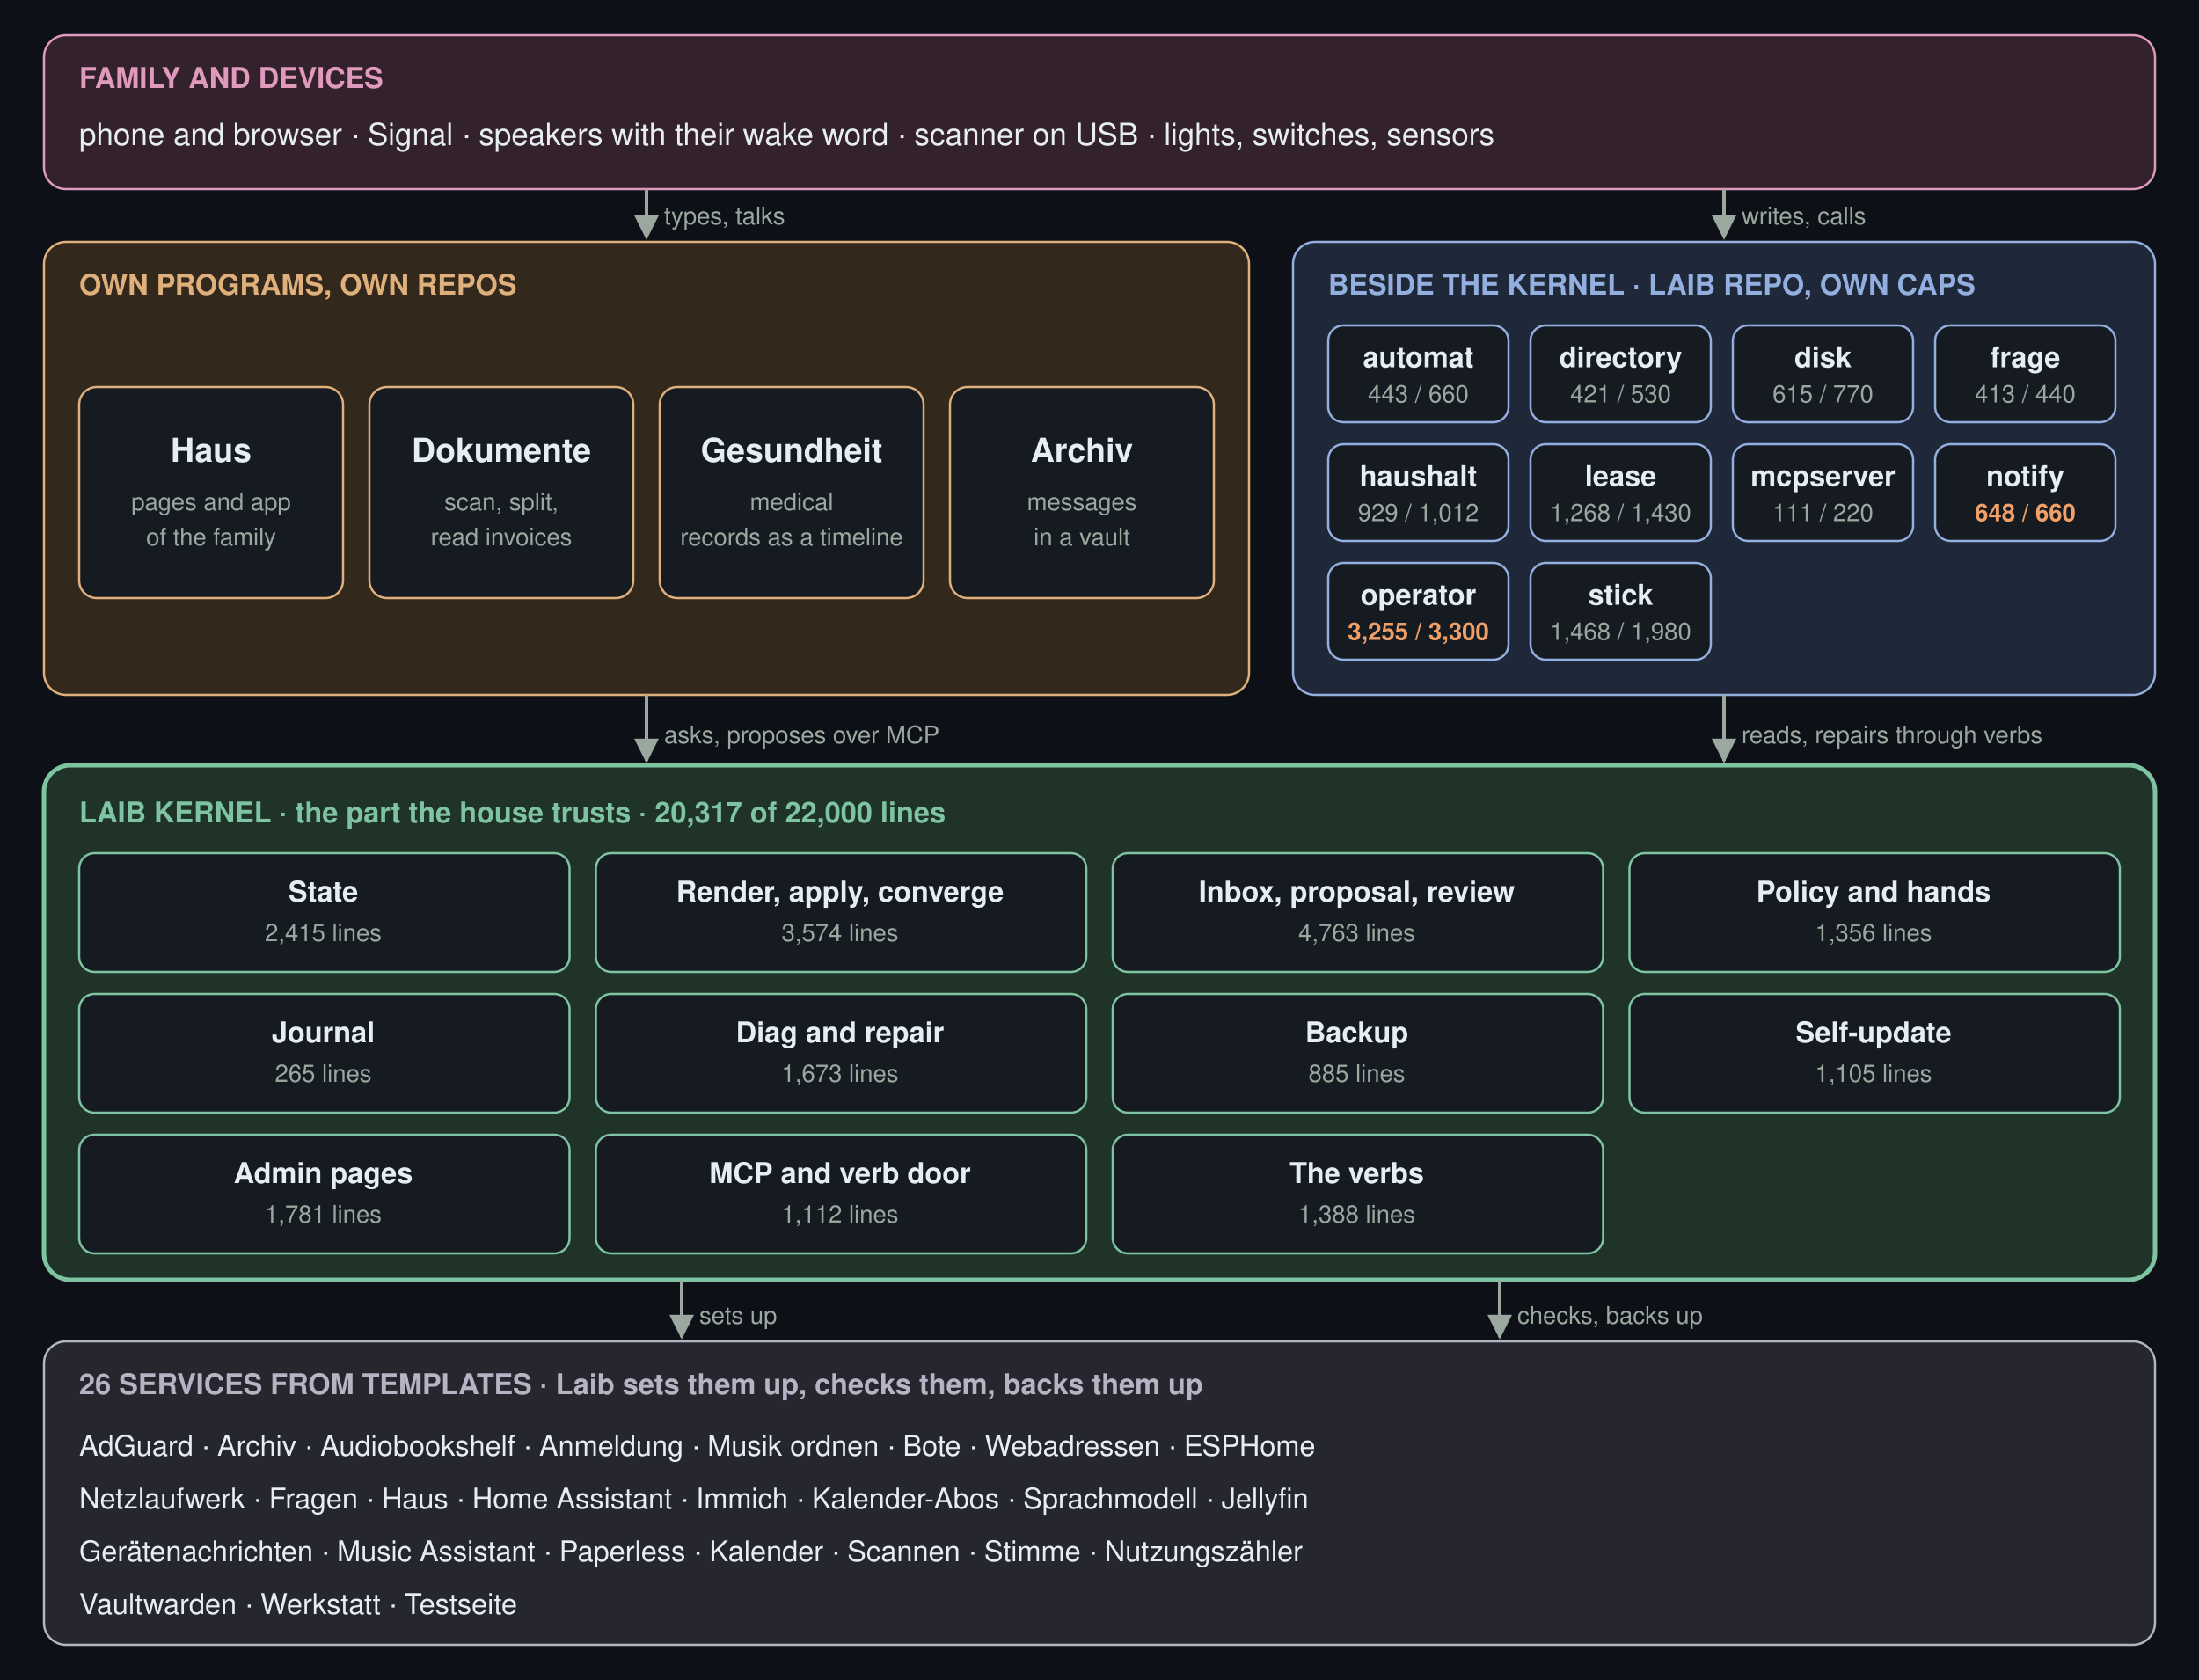
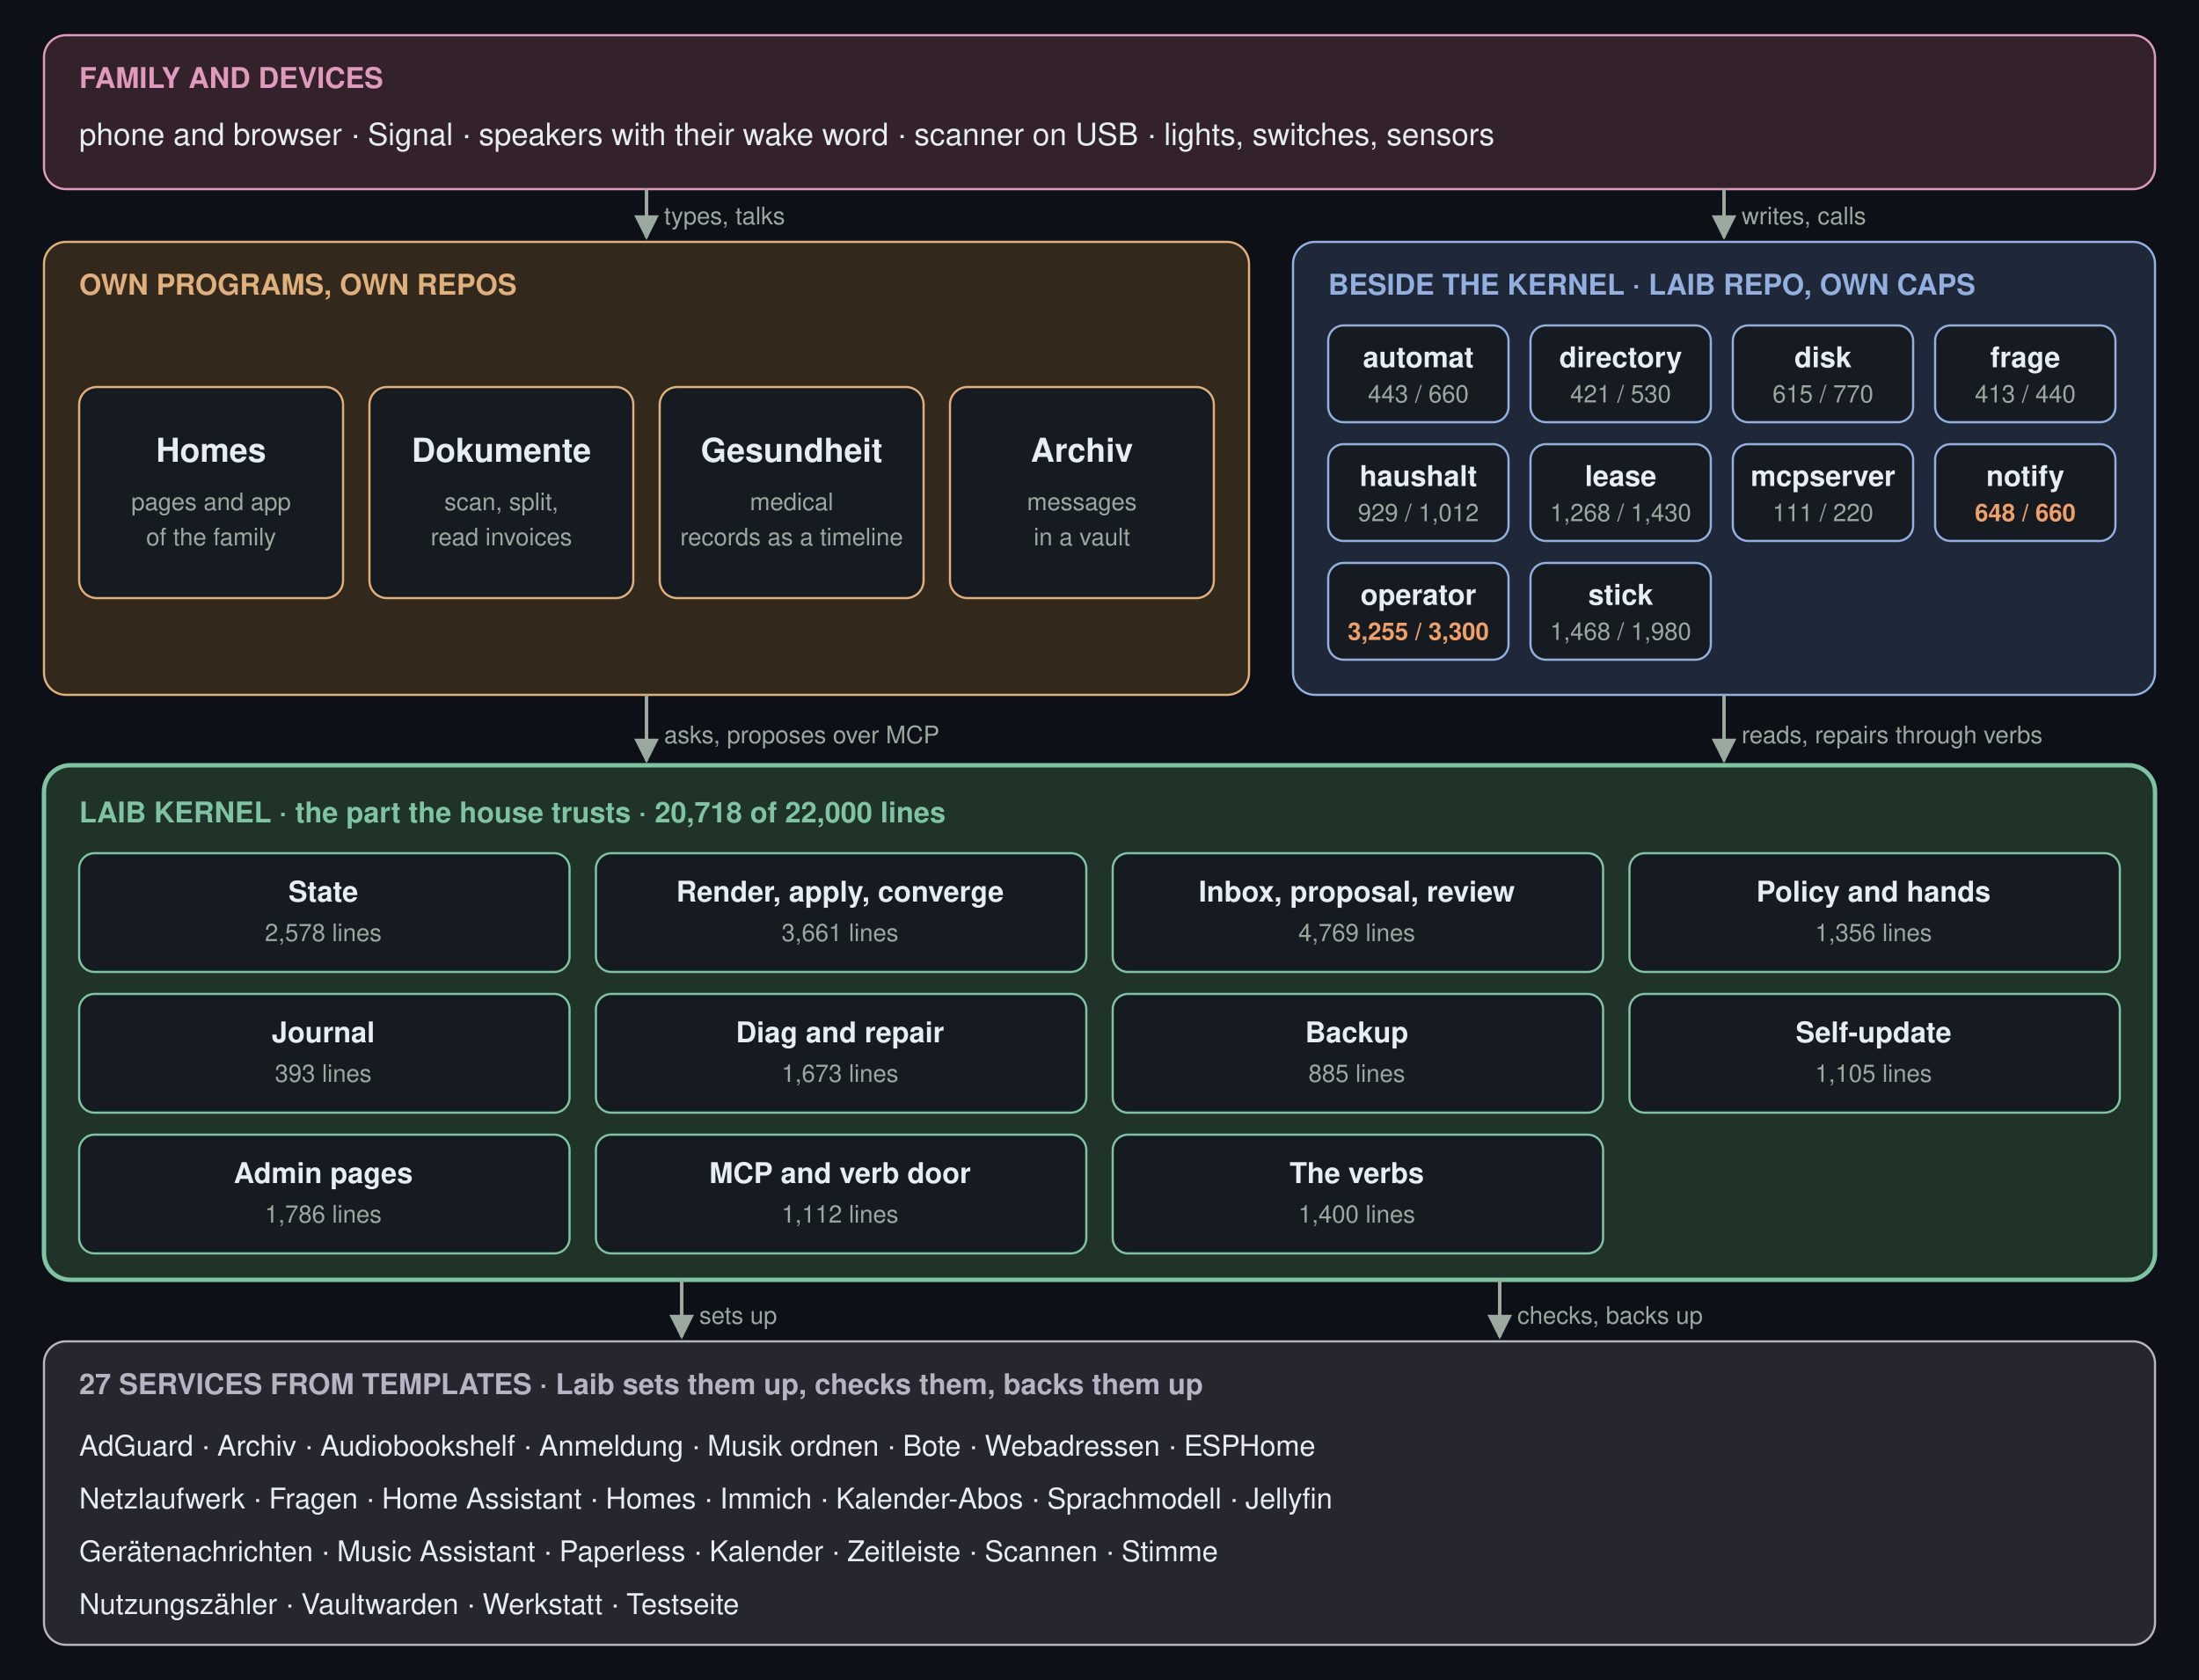
<svg xmlns="http://www.w3.org/2000/svg" viewBox="0 0 1000 764" width="1000" height="764" font-family="-apple-system, 'Segoe UI', Helvetica, Arial, sans-serif" role="img" aria-label="The five layers of a Laib box: family and devices, the own programs, the programs beside the kernel, the Laib kernel, the services from templates">
  <defs>
    <marker id="ar" viewBox="0 0 10 10" refX="9" refY="5" markerWidth="7" markerHeight="7" orient="auto-start-reverse">
      <path d="M0,0 L10,5 L0,10 z" fill="#9aa8a0" />
    </marker>
  </defs>
  <rect x="0" y="0" width="1000" height="764" rx="0" fill="#0d1117" stroke="none" />
  <rect x="20" y="16" width="960" height="70" rx="10" fill="#33212b" stroke="#e09abd" />
  <text x="36" y="40" font-size="13" fill="#e09abd" font-weight="600">FAMILY AND DEVICES</text>
  <text x="36" y="66" font-size="14" fill="#e6edf3">phone and browser  ·  Signal  ·  speakers with their wake word  ·  scanner on USB  ·  lights, switches, sensors</text>
  <rect x="20" y="110" width="548" height="206" rx="10" fill="#33281c" stroke="#e0b07c" />
  <text x="36" y="134" font-size="13" fill="#e0b07c" font-weight="600">OWN PROGRAMS, OWN REPOS</text>
  <rect x="36" y="176" width="120" height="96" rx="8" fill="#161b22" stroke="#e0b07c" />
-   <text x="96" y="210" font-size="15" fill="#e6edf3" font-weight="600" text-anchor="middle">Haus</text>
+   <text x="96" y="210" font-size="15" fill="#e6edf3" font-weight="600" text-anchor="middle">Homes</text>
  <text x="96" y="232" font-size="11" fill="#9aa8a0" text-anchor="middle">pages and app</text>
  <text x="96" y="248" font-size="11" fill="#9aa8a0" text-anchor="middle">of the family</text>
  <rect x="168" y="176" width="120" height="96" rx="8" fill="#161b22" stroke="#e0b07c" />
  <text x="228" y="210" font-size="15" fill="#e6edf3" font-weight="600" text-anchor="middle">Dokumente</text>
  <text x="228" y="232" font-size="11" fill="#9aa8a0" text-anchor="middle">scan, split,</text>
  <text x="228" y="248" font-size="11" fill="#9aa8a0" text-anchor="middle">read invoices</text>
  <rect x="300" y="176" width="120" height="96" rx="8" fill="#161b22" stroke="#e0b07c" />
  <text x="360" y="210" font-size="15" fill="#e6edf3" font-weight="600" text-anchor="middle">Gesundheit</text>
  <text x="360" y="232" font-size="11" fill="#9aa8a0" text-anchor="middle">medical</text>
  <text x="360" y="248" font-size="11" fill="#9aa8a0" text-anchor="middle">records as a timeline</text>
  <rect x="432" y="176" width="120" height="96" rx="8" fill="#161b22" stroke="#e0b07c" />
  <text x="492" y="210" font-size="15" fill="#e6edf3" font-weight="600" text-anchor="middle">Archiv</text>
  <text x="492" y="232" font-size="11" fill="#9aa8a0" text-anchor="middle">messages</text>
  <text x="492" y="248" font-size="11" fill="#9aa8a0" text-anchor="middle">in a vault</text>
  <rect x="588" y="110" width="392" height="206" rx="10" fill="#1f2838" stroke="#93afe0" />
  <text x="604" y="134" font-size="13" fill="#93afe0" font-weight="600">BESIDE THE KERNEL  ·  LAIB REPO, OWN CAPS</text>
  <rect x="604" y="148" width="82" height="44" rx="7" fill="#161b22" stroke="#93afe0" />
  <text x="645" y="167" font-size="13" fill="#e6edf3" font-weight="600" text-anchor="middle">automat</text>
  <text x="645" y="183" font-size="11" fill="#9aa8a0" text-anchor="middle">443 / 660</text>
  <rect x="696" y="148" width="82" height="44" rx="7" fill="#161b22" stroke="#93afe0" />
  <text x="737" y="167" font-size="13" fill="#e6edf3" font-weight="600" text-anchor="middle">directory</text>
  <text x="737" y="183" font-size="11" fill="#9aa8a0" text-anchor="middle">421 / 530</text>
  <rect x="788" y="148" width="82" height="44" rx="7" fill="#161b22" stroke="#93afe0" />
  <text x="829" y="167" font-size="13" fill="#e6edf3" font-weight="600" text-anchor="middle">disk</text>
  <text x="829" y="183" font-size="11" fill="#9aa8a0" text-anchor="middle">615 / 770</text>
  <rect x="880" y="148" width="82" height="44" rx="7" fill="#161b22" stroke="#93afe0" />
  <text x="921" y="167" font-size="13" fill="#e6edf3" font-weight="600" text-anchor="middle">frage</text>
  <text x="921" y="183" font-size="11" fill="#9aa8a0" text-anchor="middle">413 / 440</text>
  <rect x="604" y="202" width="82" height="44" rx="7" fill="#161b22" stroke="#93afe0" />
  <text x="645" y="221" font-size="13" fill="#e6edf3" font-weight="600" text-anchor="middle">haushalt</text>
  <text x="645" y="237" font-size="11" fill="#9aa8a0" text-anchor="middle">929 / 1,012</text>
  <rect x="696" y="202" width="82" height="44" rx="7" fill="#161b22" stroke="#93afe0" />
  <text x="737" y="221" font-size="13" fill="#e6edf3" font-weight="600" text-anchor="middle">lease</text>
  <text x="737" y="237" font-size="11" fill="#9aa8a0" text-anchor="middle">1,268 / 1,430</text>
  <rect x="788" y="202" width="82" height="44" rx="7" fill="#161b22" stroke="#93afe0" />
  <text x="829" y="221" font-size="13" fill="#e6edf3" font-weight="600" text-anchor="middle">mcpserver</text>
  <text x="829" y="237" font-size="11" fill="#9aa8a0" text-anchor="middle">111 / 220</text>
  <rect x="880" y="202" width="82" height="44" rx="7" fill="#161b22" stroke="#93afe0" />
  <text x="921" y="221" font-size="13" fill="#e6edf3" font-weight="600" text-anchor="middle">notify</text>
  <text x="921" y="237" font-size="11" fill="#f0a067" font-weight="600" text-anchor="middle">648 / 660</text>
  <rect x="604" y="256" width="82" height="44" rx="7" fill="#161b22" stroke="#93afe0" />
  <text x="645" y="275" font-size="13" fill="#e6edf3" font-weight="600" text-anchor="middle">operator</text>
  <text x="645" y="291" font-size="11" fill="#f0a067" font-weight="600" text-anchor="middle">3,255 / 3,300</text>
  <rect x="696" y="256" width="82" height="44" rx="7" fill="#161b22" stroke="#93afe0" />
  <text x="737" y="275" font-size="13" fill="#e6edf3" font-weight="600" text-anchor="middle">stick</text>
  <text x="737" y="291" font-size="11" fill="#9aa8a0" text-anchor="middle">1,468 / 1,980</text>
  <rect x="20" y="348" width="960" height="234" rx="12" fill="#1f3329" stroke="#7fc4a2" stroke-width="2" />
-   <text x="36" y="374" font-size="13" fill="#7fc4a2" font-weight="600">LAIB KERNEL  ·  the part the house trusts  ·  20,317 of 22,000 lines</text>
+   <text x="36" y="374" font-size="13" fill="#7fc4a2" font-weight="600">LAIB KERNEL  ·  the part the house trusts  ·  20,718 of 22,000 lines</text>
  <rect x="36" y="388" width="223" height="54" rx="7" fill="#161b22" stroke="#7fc4a2" />
  <text x="147" y="410" font-size="13" fill="#e6edf3" font-weight="600" text-anchor="middle">State</text>
-   <text x="147" y="428" font-size="11" fill="#9aa8a0" text-anchor="middle">2,415 lines</text>
+   <text x="147" y="428" font-size="11" fill="#9aa8a0" text-anchor="middle">2,578 lines</text>
  <rect x="271" y="388" width="223" height="54" rx="7" fill="#161b22" stroke="#7fc4a2" />
  <text x="382" y="410" font-size="13" fill="#e6edf3" font-weight="600" text-anchor="middle">Render, apply, converge</text>
-   <text x="382" y="428" font-size="11" fill="#9aa8a0" text-anchor="middle">3,574 lines</text>
+   <text x="382" y="428" font-size="11" fill="#9aa8a0" text-anchor="middle">3,661 lines</text>
  <rect x="506" y="388" width="223" height="54" rx="7" fill="#161b22" stroke="#7fc4a2" />
  <text x="617" y="410" font-size="13" fill="#e6edf3" font-weight="600" text-anchor="middle">Inbox, proposal, review</text>
-   <text x="617" y="428" font-size="11" fill="#9aa8a0" text-anchor="middle">4,763 lines</text>
+   <text x="617" y="428" font-size="11" fill="#9aa8a0" text-anchor="middle">4,769 lines</text>
  <rect x="741" y="388" width="223" height="54" rx="7" fill="#161b22" stroke="#7fc4a2" />
  <text x="852" y="410" font-size="13" fill="#e6edf3" font-weight="600" text-anchor="middle">Policy and hands</text>
  <text x="852" y="428" font-size="11" fill="#9aa8a0" text-anchor="middle">1,356 lines</text>
  <rect x="36" y="452" width="223" height="54" rx="7" fill="#161b22" stroke="#7fc4a2" />
  <text x="147" y="474" font-size="13" fill="#e6edf3" font-weight="600" text-anchor="middle">Journal</text>
-   <text x="147" y="492" font-size="11" fill="#9aa8a0" text-anchor="middle">265 lines</text>
+   <text x="147" y="492" font-size="11" fill="#9aa8a0" text-anchor="middle">393 lines</text>
  <rect x="271" y="452" width="223" height="54" rx="7" fill="#161b22" stroke="#7fc4a2" />
  <text x="382" y="474" font-size="13" fill="#e6edf3" font-weight="600" text-anchor="middle">Diag and repair</text>
  <text x="382" y="492" font-size="11" fill="#9aa8a0" text-anchor="middle">1,673 lines</text>
  <rect x="506" y="452" width="223" height="54" rx="7" fill="#161b22" stroke="#7fc4a2" />
  <text x="617" y="474" font-size="13" fill="#e6edf3" font-weight="600" text-anchor="middle">Backup</text>
  <text x="617" y="492" font-size="11" fill="#9aa8a0" text-anchor="middle">885 lines</text>
  <rect x="741" y="452" width="223" height="54" rx="7" fill="#161b22" stroke="#7fc4a2" />
  <text x="852" y="474" font-size="13" fill="#e6edf3" font-weight="600" text-anchor="middle">Self-update</text>
  <text x="852" y="492" font-size="11" fill="#9aa8a0" text-anchor="middle">1,105 lines</text>
  <rect x="36" y="516" width="223" height="54" rx="7" fill="#161b22" stroke="#7fc4a2" />
  <text x="147" y="538" font-size="13" fill="#e6edf3" font-weight="600" text-anchor="middle">Admin pages</text>
-   <text x="147" y="556" font-size="11" fill="#9aa8a0" text-anchor="middle">1,781 lines</text>
+   <text x="147" y="556" font-size="11" fill="#9aa8a0" text-anchor="middle">1,786 lines</text>
  <rect x="271" y="516" width="223" height="54" rx="7" fill="#161b22" stroke="#7fc4a2" />
  <text x="382" y="538" font-size="13" fill="#e6edf3" font-weight="600" text-anchor="middle">MCP and verb door</text>
  <text x="382" y="556" font-size="11" fill="#9aa8a0" text-anchor="middle">1,112 lines</text>
  <rect x="506" y="516" width="223" height="54" rx="7" fill="#161b22" stroke="#7fc4a2" />
  <text x="617" y="538" font-size="13" fill="#e6edf3" font-weight="600" text-anchor="middle">The verbs</text>
-   <text x="617" y="556" font-size="11" fill="#9aa8a0" text-anchor="middle">1,388 lines</text>
+   <text x="617" y="556" font-size="11" fill="#9aa8a0" text-anchor="middle">1,400 lines</text>
  <rect x="20" y="610" width="960" height="138" rx="10" fill="#26262e" stroke="#b4b4c4" />
-   <text x="36" y="634" font-size="13" fill="#b4b4c4" font-weight="600">26 SERVICES FROM TEMPLATES  ·  Laib sets them up, checks them, backs them up</text>
+   <text x="36" y="634" font-size="13" fill="#b4b4c4" font-weight="600">27 SERVICES FROM TEMPLATES  ·  Laib sets them up, checks them, backs them up</text>
  <text x="36" y="662" font-size="13" fill="#e6edf3">AdGuard · Archiv · Audiobookshelf · Anmeldung · Musik ordnen · Bote · Webadressen · ESPHome</text>
-   <text x="36" y="686" font-size="13" fill="#e6edf3">Netzlaufwerk · Fragen · Haus · Home Assistant · Immich · Kalender-Abos · Sprachmodell · Jellyfin</text>
-   <text x="36" y="710" font-size="13" fill="#e6edf3">Gerätenachrichten · Music Assistant · Paperless · Kalender · Scannen · Stimme · Nutzungszähler</text>
-   <text x="36" y="734" font-size="13" fill="#e6edf3">Vaultwarden · Werkstatt · Testseite</text>
+   <text x="36" y="686" font-size="13" fill="#e6edf3">Netzlaufwerk · Fragen · Home Assistant · Homes · Immich · Kalender-Abos · Sprachmodell · Jellyfin</text>
+   <text x="36" y="710" font-size="13" fill="#e6edf3">Gerätenachrichten · Music Assistant · Paperless · Kalender · Zeitleiste · Scannen · Stimme</text>
+   <text x="36" y="734" font-size="13" fill="#e6edf3">Nutzungszähler · Vaultwarden · Werkstatt · Testseite</text>
  <path d="M294 86 L294 108" stroke="#9aa8a0" stroke-width="1.6" fill="none" marker-end="url(#ar)" />
  <text x="302" y="102" font-size="11" fill="#9aa8a0">types, talks</text>
  <path d="M784 86 L784 108" stroke="#9aa8a0" stroke-width="1.6" fill="none" marker-end="url(#ar)" />
  <text x="792" y="102" font-size="11" fill="#9aa8a0">writes, calls</text>
  <path d="M294 316 L294 346" stroke="#9aa8a0" stroke-width="1.6" fill="none" marker-end="url(#ar)" />
  <text x="302" y="338" font-size="11" fill="#9aa8a0">asks, proposes over MCP</text>
  <path d="M784 316 L784 346" stroke="#9aa8a0" stroke-width="1.6" fill="none" marker-end="url(#ar)" />
  <text x="792" y="338" font-size="11" fill="#9aa8a0">reads, repairs through verbs</text>
  <path d="M310 582 L310 608" stroke="#9aa8a0" stroke-width="1.6" fill="none" marker-end="url(#ar)" />
  <text x="318" y="602" font-size="11" fill="#9aa8a0">sets up</text>
  <path d="M682 582 L682 608" stroke="#9aa8a0" stroke-width="1.6" fill="none" marker-end="url(#ar)" />
  <text x="690" y="602" font-size="11" fill="#9aa8a0">checks, backs up</text>
</svg>
